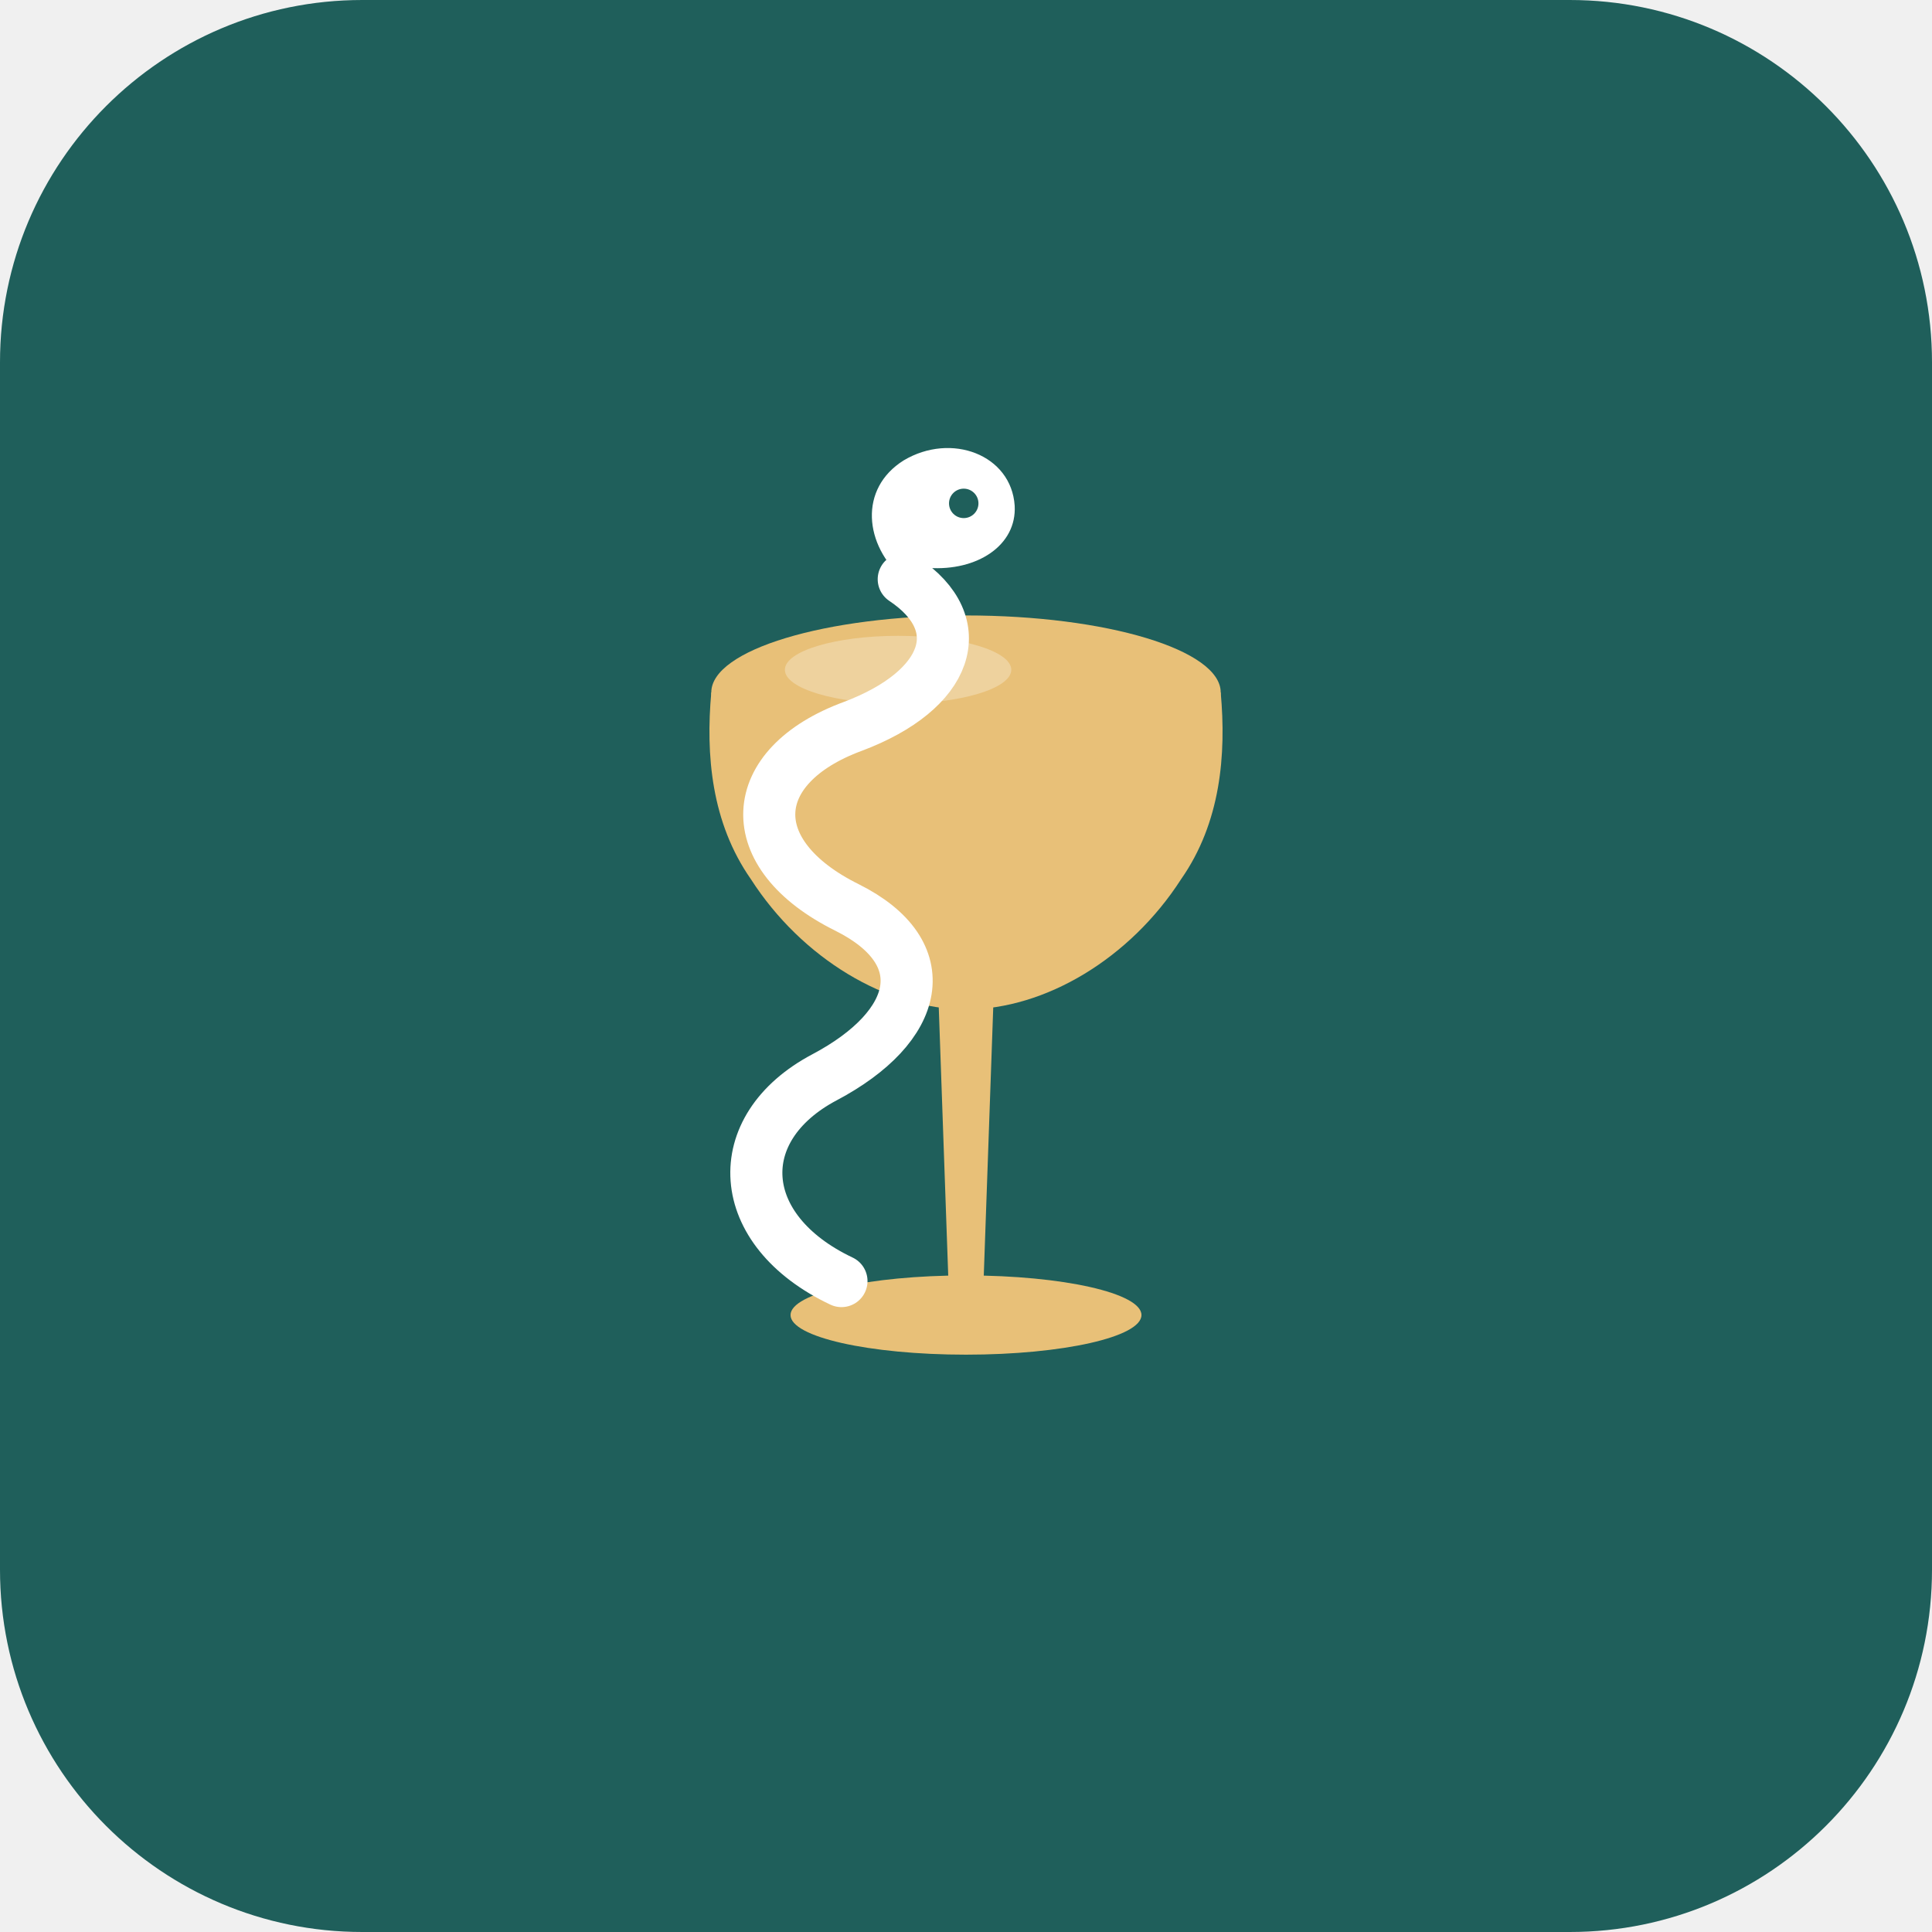
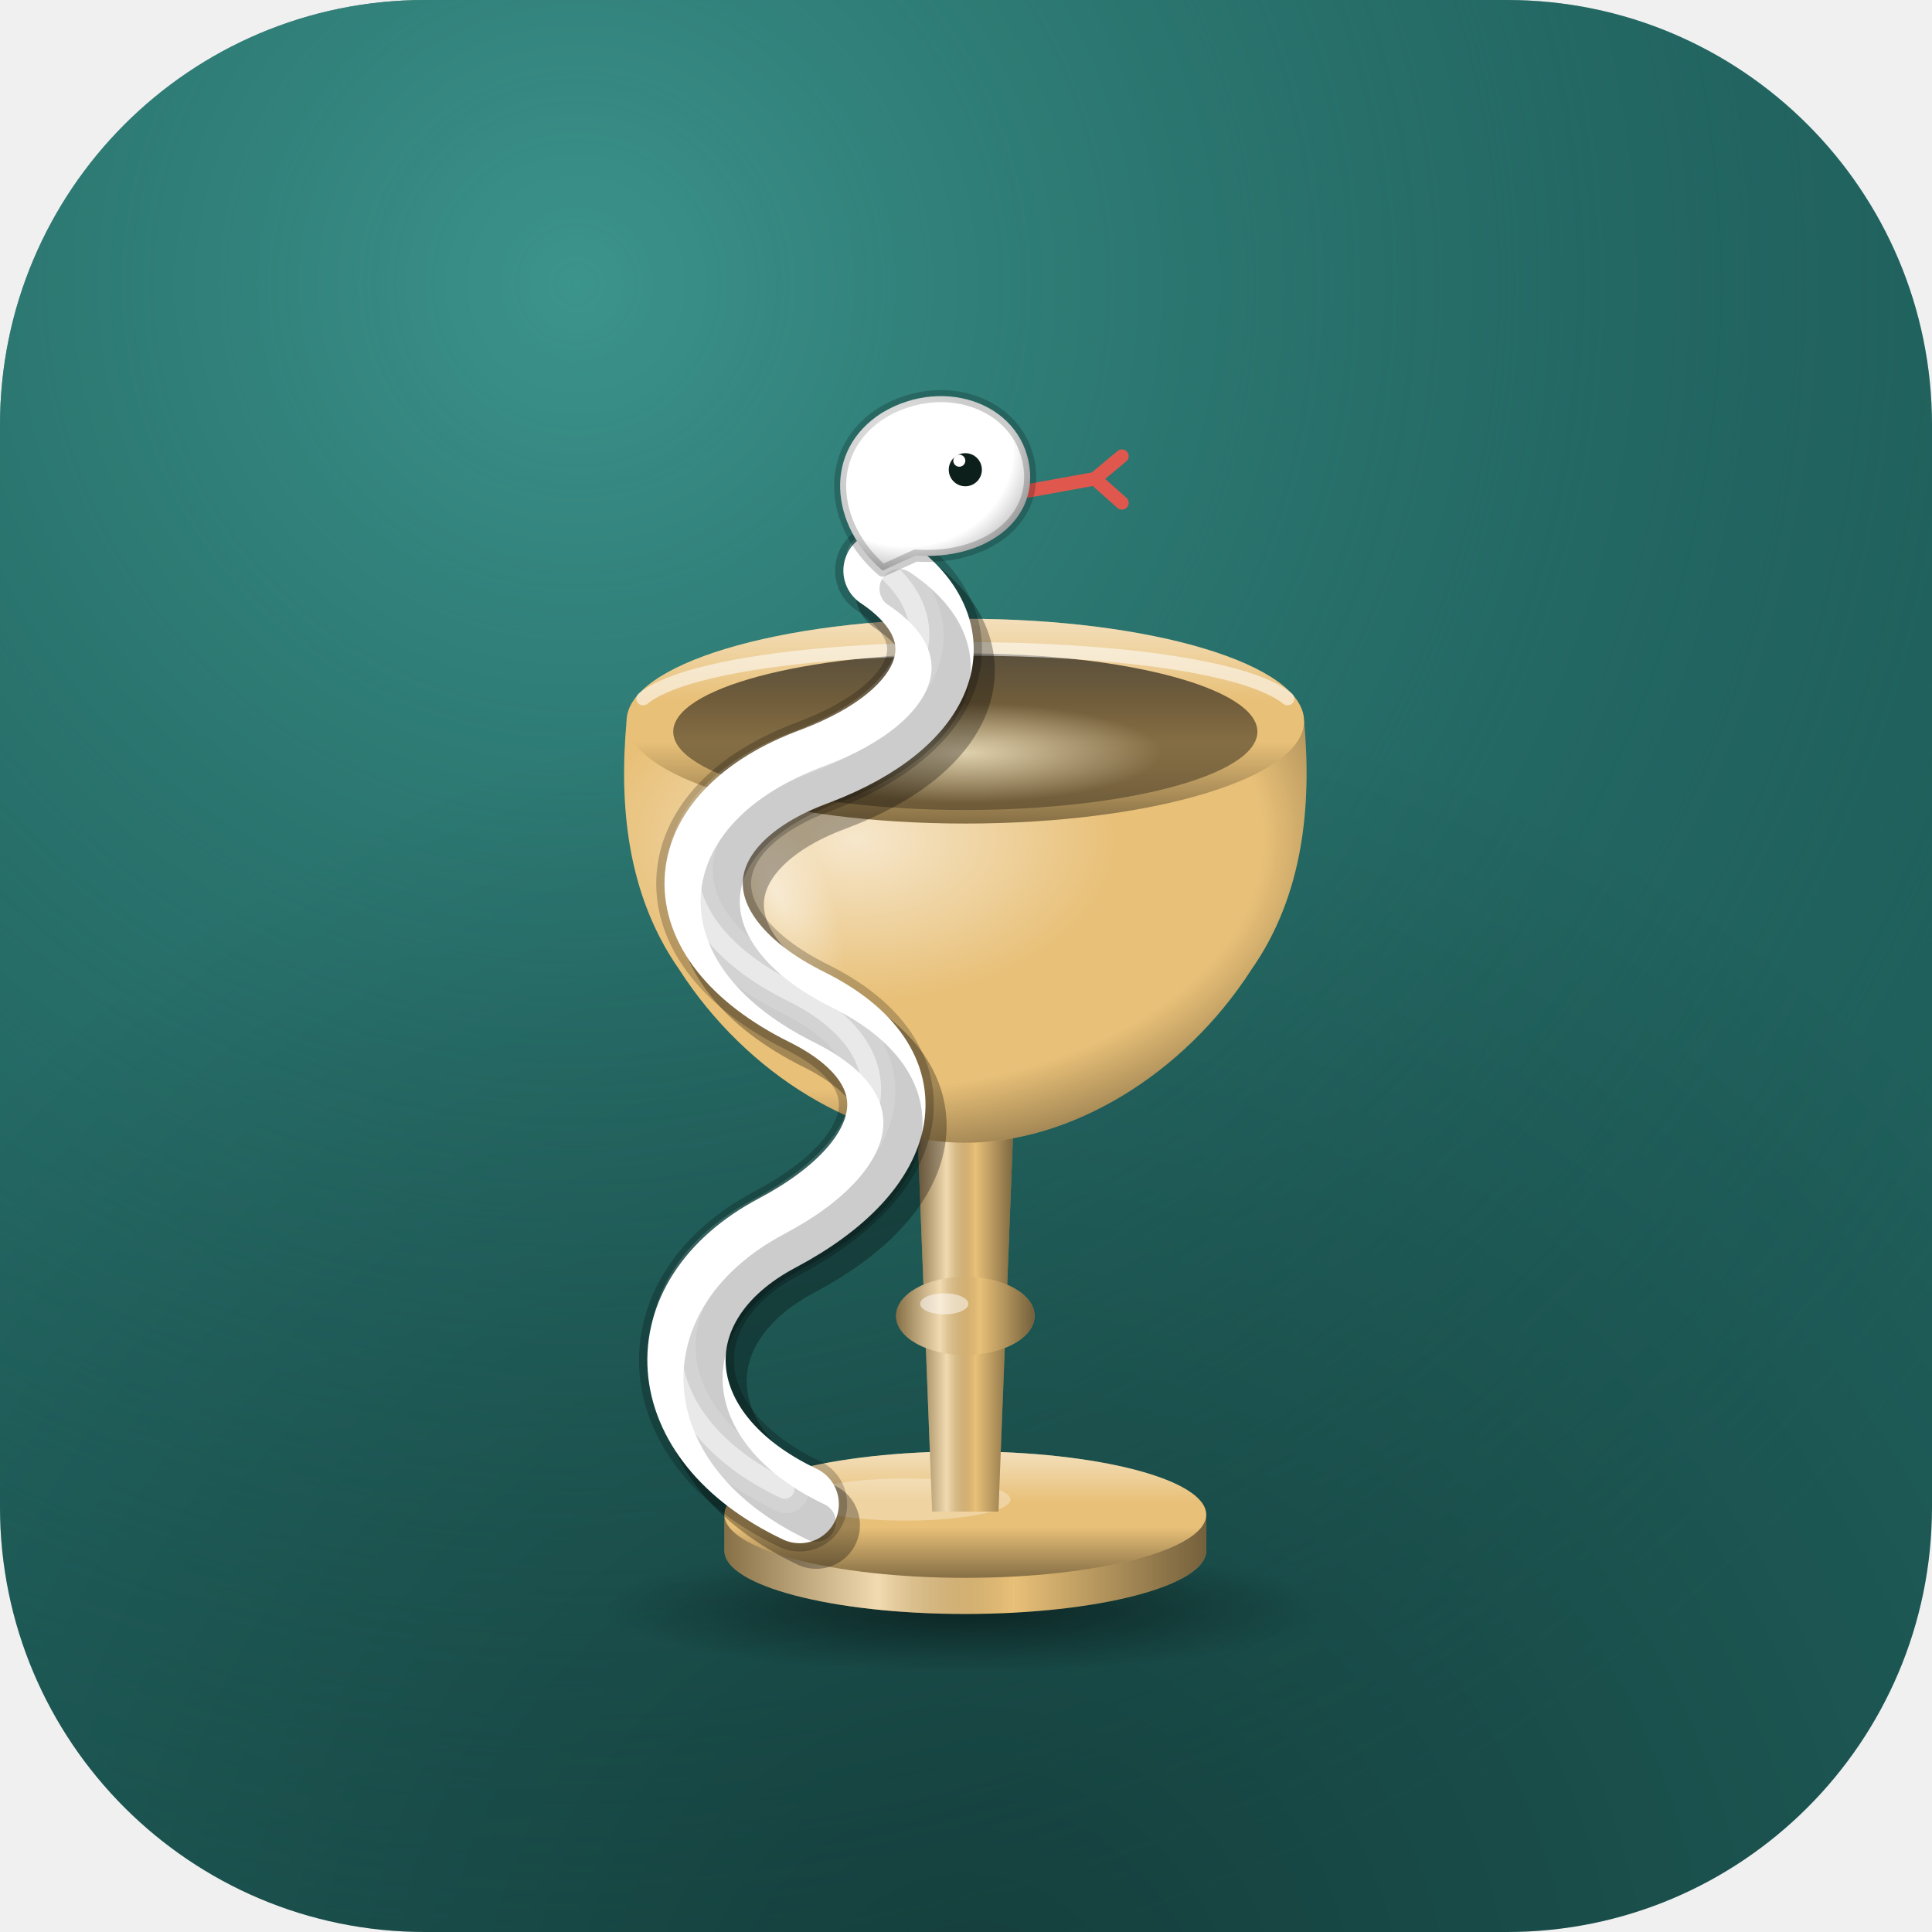
- <svg xmlns="http://www.w3.org/2000/svg" viewBox="0 0 512 512">
-   <rect width="512" height="512" rx="96" fill="#1f5f5b" />
-   <g transform="translate(106,86) scale(3)">
-     <ellipse cx="50" cy="87.5" rx="15.5" ry="3.5" fill="#e8c078" />
-     <path d="M47.3 52 L52.7 52 L51.5 86 L48.5 86 Z" fill="#e8c078" />
+ <svg xmlns="http://www.w3.org/2000/svg" width="512" height="512" viewBox="0 0 512 512">
+   <defs>
+     <radialGradient id="ic-g1" cx="0.3" cy="0.15" r="0.9">
+       <stop offset="0" stop-color="#3f9a92" stop-opacity="0.9" />
+       <stop offset="1" stop-color="#1f5f5b" stop-opacity="0" />
+     </radialGradient>
+     <radialGradient id="ic-g2" cx="0.5" cy="1.05" r="0.7">
+       <stop offset="0" stop-color="#000" stop-opacity="0.35" />
+       <stop offset="1" stop-color="#000" stop-opacity="0" />
+     </radialGradient>
+     <linearGradient id="lg-metal" x1="0" y1="0" x2="0" y2="1" gradientUnits="objectBoundingBox">
+       <stop offset="0" stop-color="#fff" stop-opacity="0.5" />
+       <stop offset="0.4" stop-color="#fff" stop-opacity="0" />
+       <stop offset="0.6" stop-color="#000" stop-opacity="0" />
+       <stop offset="1" stop-color="#000" stop-opacity="0.42" />
+     </linearGradient>
+     <linearGradient id="lg-cyl" x1="0" y1="0" x2="1" y2="0" gradientUnits="objectBoundingBox">
+       <stop offset="0" stop-color="#000" stop-opacity="0.42" />
+       <stop offset="0.32" stop-color="#fff" stop-opacity="0.42" />
+       <stop offset="0.6" stop-color="#000" stop-opacity="0" />
+       <stop offset="1" stop-color="#000" stop-opacity="0.5" />
+     </linearGradient>
+     <radialGradient id="lg-bowl" cx="0.34" cy="0.28" r="0.85">
+       <stop offset="0" stop-color="#fff" stop-opacity="0.62" />
+       <stop offset="0.45" stop-color="#fff" stop-opacity="0" />
+       <stop offset="0.7" stop-color="#000" stop-opacity="0" />
+       <stop offset="1" stop-color="#000" stop-opacity="0.5" />
+     </radialGradient>
+     <radialGradient id="lg-head" cx="0.35" cy="0.3" r="0.8">
+       <stop offset="0" stop-color="#fff" stop-opacity="0.6" />
+       <stop offset="0.5" stop-color="#fff" stop-opacity="0" />
+       <stop offset="0.7" stop-color="#000" stop-opacity="0" />
+       <stop offset="1" stop-color="#000" stop-opacity="0.38" />
+     </radialGradient>
+     <linearGradient id="lg-cavity" x1="0" y1="0" x2="0" y2="1" gradientUnits="objectBoundingBox">
+       <stop offset="0" stop-color="#000" stop-opacity="0.62" />
+       <stop offset="1" stop-color="#000" stop-opacity="0.28" />
+     </linearGradient>
+     <radialGradient id="lg-glow" cx="0.5" cy="0.5" r="0.5">
+       <stop offset="0" stop-color="#fff4d2" stop-opacity="0.95" />
+       <stop offset="1" stop-color="#fff4d2" stop-opacity="0" />
+     </radialGradient>
+     <radialGradient id="lg-spec" cx="0.5" cy="0.5" r="0.5">
+       <stop offset="0" stop-color="#fff" stop-opacity="0.5" />
+       <stop offset="1" stop-color="#fff" stop-opacity="0" />
+     </radialGradient>
+     <radialGradient id="lg-ground" cx="0.5" cy="0.5" r="0.5">
+       <stop offset="0" stop-color="#000" stop-opacity="0.5" />
+       <stop offset="1" stop-color="#000" stop-opacity="0" />
+     </radialGradient>
+   </defs>
+   <rect width="512" height="512" rx="112.64" fill="#1f5f5b" />
+   <rect width="512" height="512" rx="112.64" fill="url(#ic-g1)" />
+   <rect width="512" height="512" rx="112.64" fill="url(#ic-g2)" />
+   <g transform="translate(56.32 61.44) scale(3.99)">
+     <ellipse cx="50" cy="91.5" rx="24" ry="4.2" fill="url(#lg-ground)" />
+     <path d="M34 85.2 V87.6 A16 4.2 0 0 0 66 87.6 V85.2 Z" fill="#e8c078" />
+     <path d="M34 85.2 V87.6 A16 4.2 0 0 0 66 87.6 V85.2 Z" fill="url(#lg-cyl)" />
+     <ellipse cx="50" cy="85.2" rx="16" ry="4.2" fill="#e8c078" />
+     <ellipse cx="50" cy="85.2" rx="16" ry="4.2" fill="url(#lg-metal)" />
+     <ellipse cx="46" cy="84.2" rx="7" ry="1.4" fill="#fff" opacity="0.3" />
+     <path d="M46.6 54 L53.4 54 L52.2 85 L47.8 85 Z" fill="#e8c078" />
+     <path d="M46.6 54 L53.4 54 L52.2 85 L47.8 85 Z" fill="url(#lg-cyl)" />
+     <ellipse cx="50" cy="72" rx="4.6" ry="2.6" fill="#e8c078" />
+     <ellipse cx="50" cy="72" rx="4.6" ry="2.6" fill="url(#lg-cyl)" />
+     <ellipse cx="48.6" cy="71.2" rx="1.6" ry="0.7" fill="#fff" opacity="0.5" />
    <path d="M27.5 32.5 C27 38 27.5 44 31 49 C35.5 56 43 60.5 50 60.5 C57 60.5 64.5 56 69 49 C72.5 44 73 38 72.5 32.5 Z" fill="#e8c078" />
+     <path d="M27.5 32.5 C27 38 27.5 44 31 49 C35.5 56 43 60.5 50 60.5 C57 60.5 64.5 56 69 49 C72.5 44 73 38 72.5 32.5 Z" fill="url(#lg-bowl)" />
+     <ellipse cx="37.5" cy="44" rx="3.4" ry="7.6" fill="url(#lg-spec)" transform="rotate(-24 37.5 44)" />
    <ellipse cx="50" cy="32.5" rx="22.5" ry="6.8" fill="#e8c078" />
-     <ellipse cx="44" cy="30.5" rx="10" ry="3" fill="white" opacity="0.28" />
-     <path d="M39 84.5 C29.5 80 29 71 37.5 66.5 C46 62 47.5 55.5 39.5 51.5 C30 46.8 30.5 39 40 35.5 C48.5 32.3 50.5 26.5 44.5 22.5" stroke="#ffffff" stroke-width="4.6" stroke-linecap="round" fill="none" />
-     <path d="M44.5 22.5 C41 19.5 40.5 14.5 44.5 12 C48.7 9.5 54 11.5 54.3 16 C54.5 19.5 51 21.8 46.7 21.5 Z" fill="#ffffff" />
-     <circle cx="49.8" cy="15.8" r="1.3" fill="#1f5f5b" />
+     <ellipse cx="50" cy="32.5" rx="22.5" ry="6.8" fill="url(#lg-metal)" />
+     <ellipse cx="50" cy="33.2" rx="19.4" ry="5.2" fill="url(#lg-cavity)" />
+     <ellipse cx="50" cy="34.6" rx="13" ry="3.3" fill="url(#lg-glow)" opacity="0.78" />
+     <path d="M28.6 31 C34 26.6 66 26.6 71.4 31" fill="none" stroke="#fff" stroke-width="0.9" stroke-linecap="round" stroke-linejoin="round" opacity="0.55" />
+     <path d="M39 84.5 C29.5 80 29 71 37.5 66.5 C46 62 47.5 55.5 39.5 51.5 C30 46.8 30.5 39 40 35.5 C48.5 32.3 50.5 26.5 44.5 22.5" fill="none" stroke="#000" stroke-width="5.8" stroke-linecap="round" stroke-linejoin="round" opacity="0.3" transform="translate(1.1 1.4)" />
+     <path d="M39 84.5 C29.5 80 29 71 37.5 66.5 C46 62 47.5 55.5 39.5 51.5 C30 46.8 30.5 39 40 35.5 C48.5 32.3 50.5 26.5 44.5 22.5" fill="none" stroke="#000" stroke-width="6.3" stroke-linecap="round" stroke-linejoin="round" opacity="0.22" />
+     <path d="M39 84.5 C29.5 80 29 71 37.5 66.5 C46 62 47.5 55.5 39.5 51.5 C30 46.8 30.5 39 40 35.5 C48.5 32.3 50.5 26.5 44.5 22.5" fill="none" stroke="#ffffff" stroke-width="5.2" stroke-linecap="round" stroke-linejoin="round" />
+     <path d="M39 84.5 C29.5 80 29 71 37.5 66.5 C46 62 47.5 55.5 39.5 51.5 C30 46.8 30.5 39 40 35.5 C48.5 32.3 50.5 26.5 44.5 22.5" fill="none" stroke="#000" stroke-width="2.6" stroke-linecap="round" stroke-linejoin="round" opacity="0.2" transform="translate(1.1 1.2)" />
+     <path d="M39 84.5 C29.5 80 29 71 37.5 66.5 C46 62 47.5 55.5 39.5 51.5 C30 46.8 30.5 39 40 35.5 C48.5 32.3 50.5 26.5 44.5 22.5" fill="none" stroke="#fff" stroke-width="3" stroke-linecap="round" stroke-linejoin="round" opacity="0.14" transform="translate(-0.9 -0.9)" />
+     <path d="M39 84.5 C29.5 80 29 71 37.5 66.5 C46 62 47.5 55.5 39.5 51.5 C30 46.8 30.5 39 40 35.5 C48.5 32.3 50.5 26.5 44.5 22.5" fill="none" stroke="#fff" stroke-width="1.3" stroke-linecap="round" stroke-linejoin="round" opacity="0.5" transform="translate(-1 -1)" />
+     <path d="M54.2 17.2 L58.6 16.4 M58.6 16.4 L60.4 14.9 M58.6 16.4 L60.4 18" fill="none" stroke="#e0584d" stroke-width="0.9" stroke-linecap="round" stroke-linejoin="round" transform="translate(54.2 17.2) scale(1 1) translate(-54.2 -17.2)" />
+     <path d="M44.5 22.5 C41 19.5 40.5 14.5 44.5 12 C48.7 9.5 54 11.5 54.3 16 C54.5 19.5 51 21.8 46.7 21.5 Z" fill="#ffffff" stroke="#000" stroke-width="0.8" stroke-linecap="round" stroke-linejoin="round" stroke-opacity="0.2" />
+     <path d="M44.5 22.5 C41 19.5 40.5 14.5 44.5 12 C48.7 9.5 54 11.5 54.3 16 C54.5 19.5 51 21.8 46.7 21.5 Z" fill="url(#lg-head)" />
+     <circle cx="49.6" cy="15.6" r="2" fill="#fff" />
+     <circle cx="50" cy="15.8" r="1.1" fill="#0d1f1b" />
+     <circle cx="49.6" cy="15.2" r="0.4" fill="#fff" />
  </g>
</svg>
